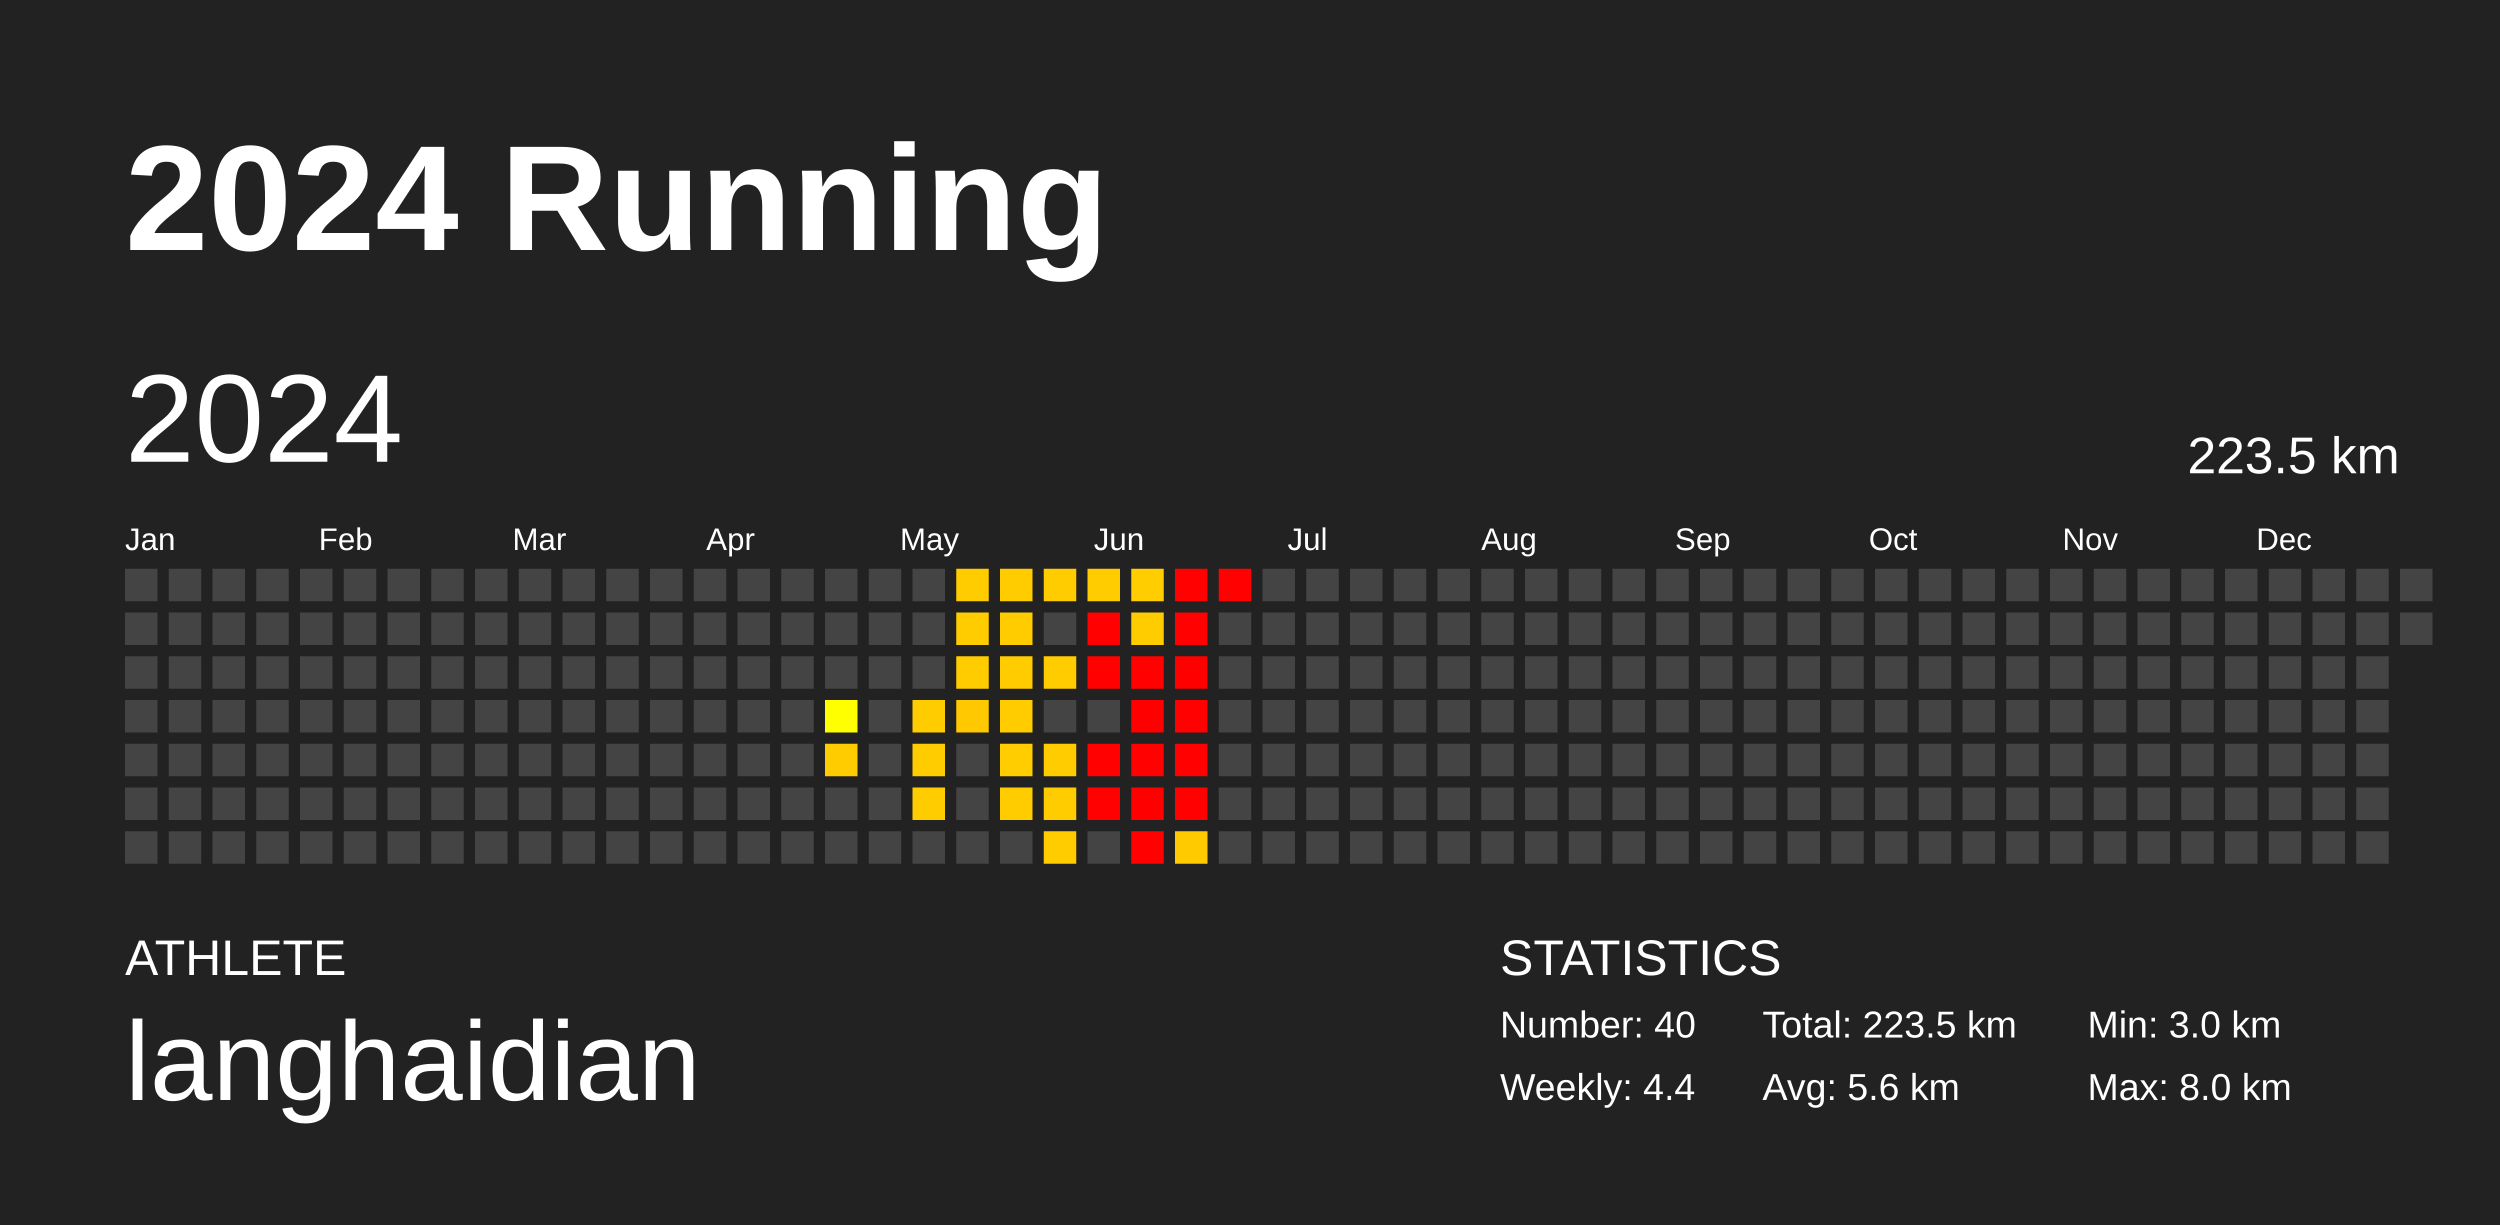
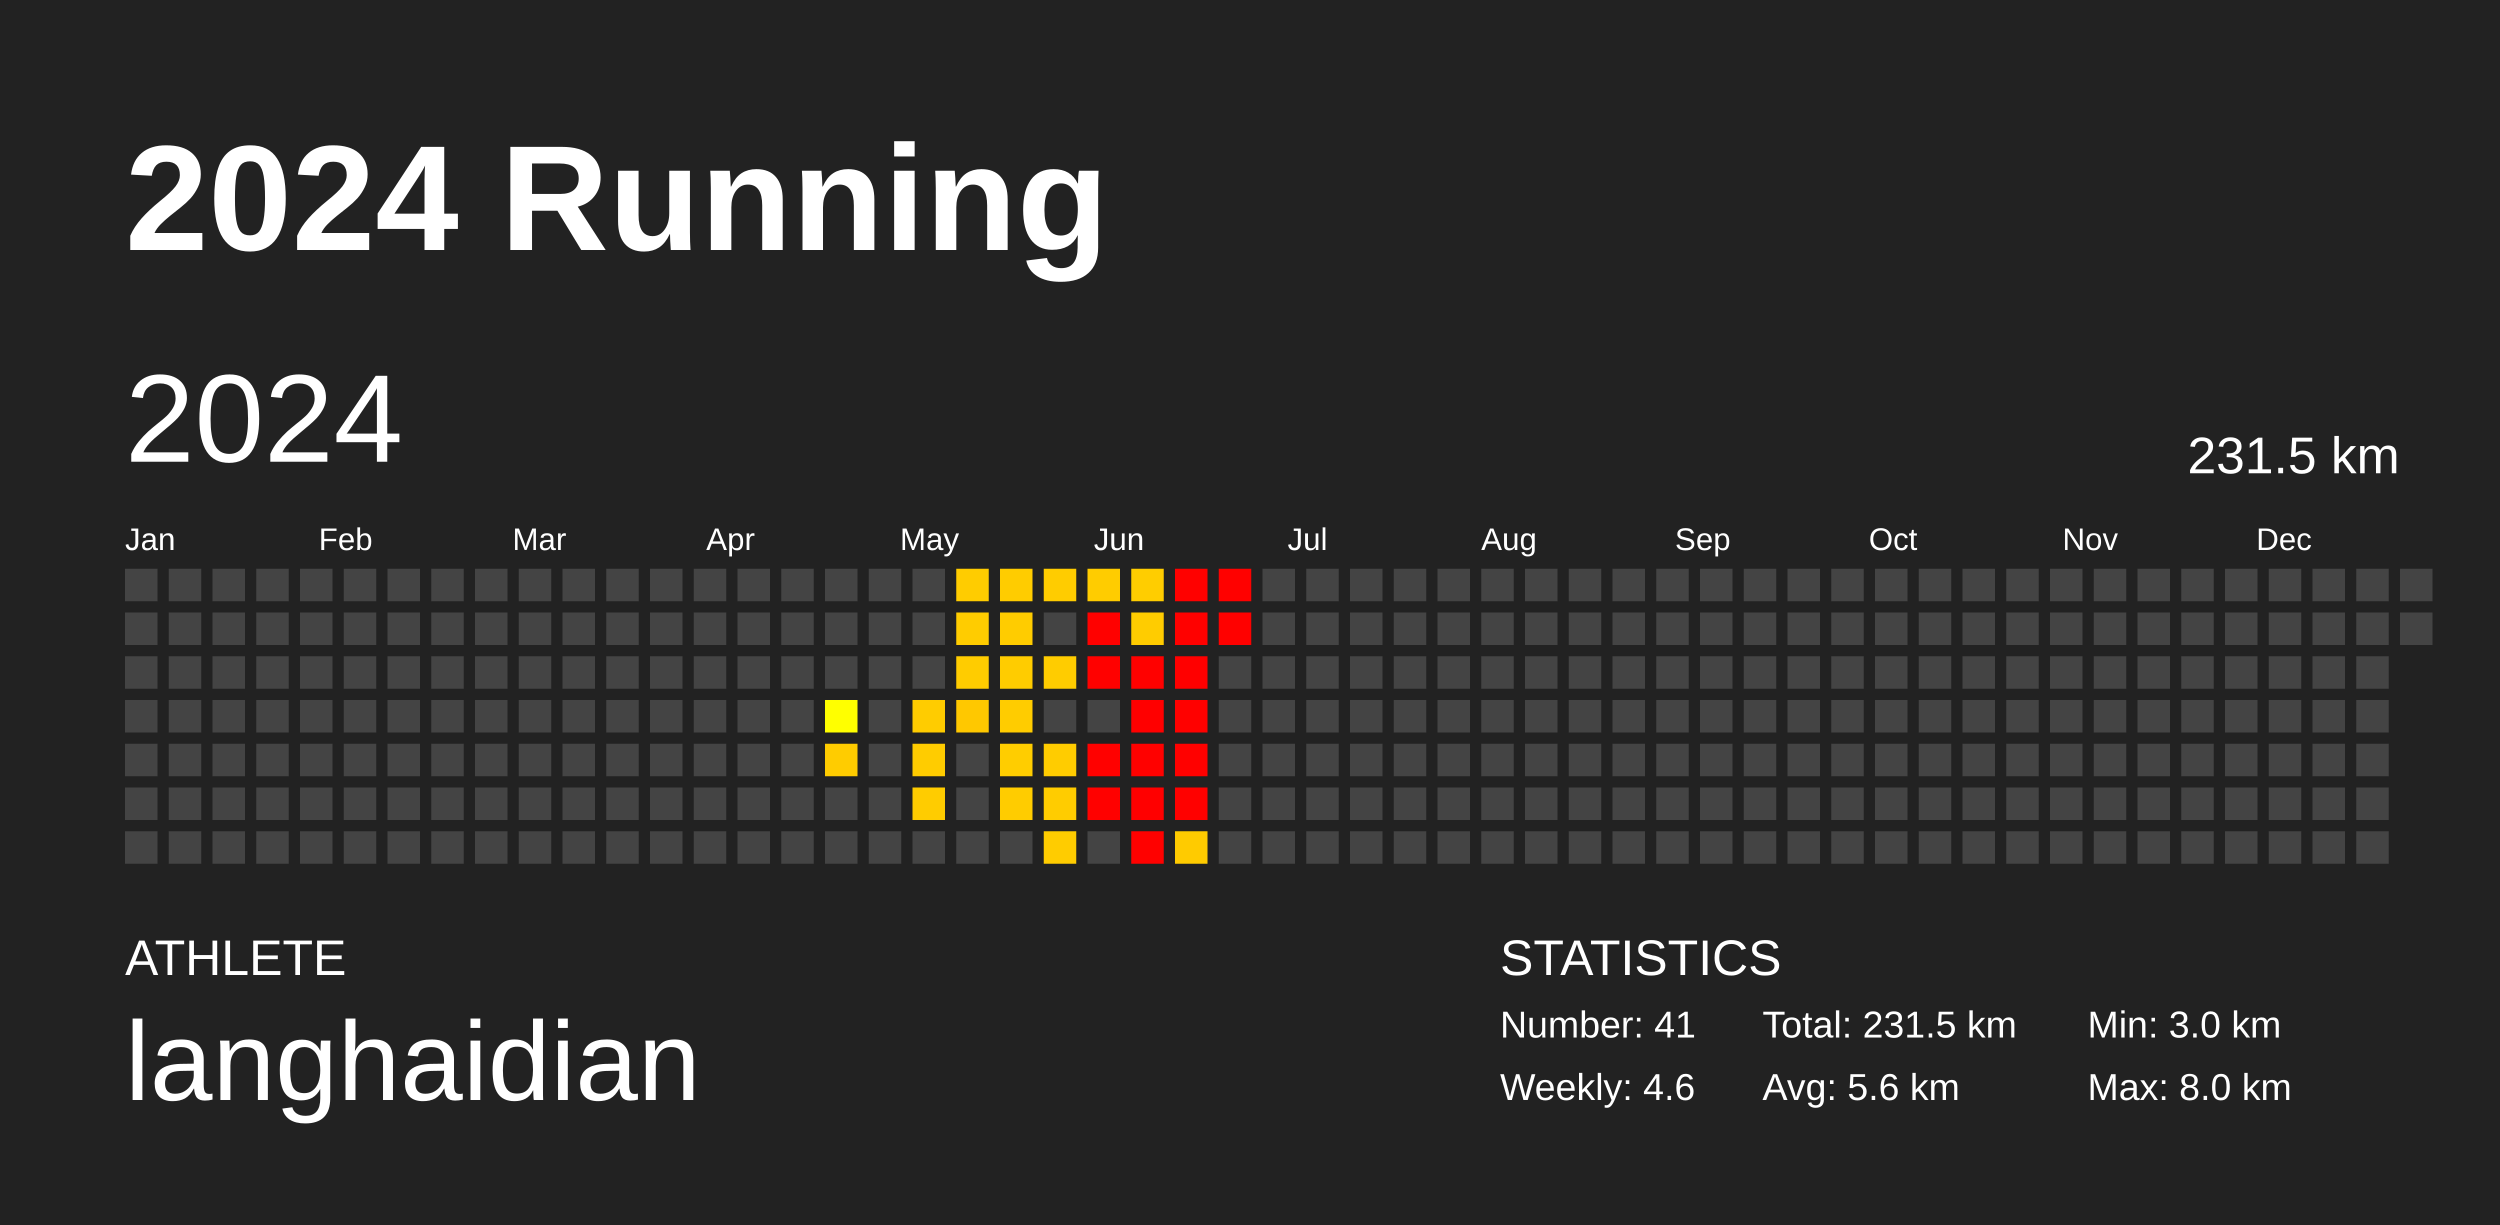
<svg xmlns="http://www.w3.org/2000/svg" baseProfile="full" height="98mm" version="1.1" viewBox="0,0,200,98" width="200mm">
  <defs />
  <rect fill="#222222" height="98" width="200" x="0" y="0" />
  <text fill="#FFFFFF" style="font-size:12px; font-family:Arial; font-weight:bold;" x="10" y="20">2024 Running</text>
  <text fill="#FFFFFF" style="font-size:4px; font-family:Arial" x="10" y="78">ATHLETE</text>
  <text fill="#FFFFFF" style="font-size:9px; font-family:Arial" x="10" y="88">langhaidian</text>
  <text fill="#FFFFFF" style="font-size:4px; font-family:Arial" x="120" y="78">STATISTICS</text>
-   <text fill="#FFFFFF" style="font-size:3px; font-family:Arial" x="120" y="83">Number: 40</text>
-   <text fill="#FFFFFF" style="font-size:3px; font-family:Arial" x="120" y="88">Weekly: 4.4</text>
-   <text fill="#FFFFFF" style="font-size:3px; font-family:Arial" x="141" y="83">Total: 223.5 km</text>
+   <text fill="#FFFFFF" style="font-size:3px; font-family:Arial" x="120" y="83">Number: 41</text>
+   <text fill="#FFFFFF" style="font-size:3px; font-family:Arial" x="120" y="88">Weekly: 4.6</text>
+   <text fill="#FFFFFF" style="font-size:3px; font-family:Arial" x="141" y="83">Total: 231.5 km</text>
  <text fill="#FFFFFF" style="font-size:3px; font-family:Arial" x="141" y="88">Avg: 5.6 km</text>
  <text fill="#FFFFFF" style="font-size:3px; font-family:Arial" x="167" y="83">Min: 3.0 km</text>
  <text fill="#FFFFFF" style="font-size:3px; font-family:Arial" x="167" y="88">Max: 8.0 km</text>
  <text dominant-baseline="hanging" fill="#FFFFFF" style="font-size:10.0px; font-family:Arial;" x="10" y="30">2024</text>
-   <text dominant-baseline="hanging" fill="#FFFFFF" style="font-size:4.125px; font-family:Arial;" x="175" y="35">223.5 km</text>
+   <text dominant-baseline="hanging" fill="#FFFFFF" style="font-size:4.125px; font-family:Arial;" x="175" y="35">231.5 km</text>
  <text fill="#FFFFFF" style="font-size:2.5px; font-family:Arial" x="10.0" y="44">Jan</text>
  <text fill="#FFFFFF" style="font-size:2.5px; font-family:Arial" x="25.5" y="44">Feb</text>
  <text fill="#FFFFFF" style="font-size:2.5px; font-family:Arial" x="41.0" y="44">Mar</text>
  <text fill="#FFFFFF" style="font-size:2.5px; font-family:Arial" x="56.5" y="44">Apr</text>
  <text fill="#FFFFFF" style="font-size:2.5px; font-family:Arial" x="72.0" y="44">May</text>
  <text fill="#FFFFFF" style="font-size:2.5px; font-family:Arial" x="87.5" y="44">Jun</text>
  <text fill="#FFFFFF" style="font-size:2.5px; font-family:Arial" x="103.0" y="44">Jul</text>
  <text fill="#FFFFFF" style="font-size:2.5px; font-family:Arial" x="118.5" y="44">Aug</text>
  <text fill="#FFFFFF" style="font-size:2.5px; font-family:Arial" x="134.0" y="44">Sep</text>
  <text fill="#FFFFFF" style="font-size:2.5px; font-family:Arial" x="149.5" y="44">Oct</text>
  <text fill="#FFFFFF" style="font-size:2.5px; font-family:Arial" x="165.0" y="44">Nov</text>
  <text fill="#FFFFFF" style="font-size:2.5px; font-family:Arial" x="180.5" y="44">Dec</text>
  <rect fill="#444444" height="2.6" width="2.6" x="10.0" y="45.5" />
  <rect fill="#444444" height="2.6" width="2.6" x="10.0" y="49.0" />
  <rect fill="#444444" height="2.6" width="2.6" x="10.0" y="52.5" />
  <rect fill="#444444" height="2.6" width="2.6" x="10.0" y="56.0" />
  <rect fill="#444444" height="2.6" width="2.6" x="10.0" y="59.5" />
  <rect fill="#444444" height="2.6" width="2.6" x="10.0" y="63.0" />
  <rect fill="#444444" height="2.6" width="2.6" x="10.0" y="66.5" />
  <rect fill="#444444" height="2.6" width="2.6" x="13.5" y="45.5" />
  <rect fill="#444444" height="2.6" width="2.6" x="13.5" y="49.0" />
  <rect fill="#444444" height="2.6" width="2.6" x="13.5" y="52.5" />
  <rect fill="#444444" height="2.6" width="2.6" x="13.5" y="56.0" />
  <rect fill="#444444" height="2.6" width="2.6" x="13.5" y="59.5" />
  <rect fill="#444444" height="2.6" width="2.6" x="13.5" y="63.0" />
  <rect fill="#444444" height="2.6" width="2.6" x="13.5" y="66.5" />
  <rect fill="#444444" height="2.6" width="2.6" x="17.0" y="45.5" />
  <rect fill="#444444" height="2.6" width="2.6" x="17.0" y="49.0" />
  <rect fill="#444444" height="2.6" width="2.6" x="17.0" y="52.5" />
  <rect fill="#444444" height="2.6" width="2.6" x="17.0" y="56.0" />
  <rect fill="#444444" height="2.6" width="2.6" x="17.0" y="59.5" />
  <rect fill="#444444" height="2.6" width="2.6" x="17.0" y="63.0" />
  <rect fill="#444444" height="2.6" width="2.6" x="17.0" y="66.5" />
  <rect fill="#444444" height="2.6" width="2.6" x="20.5" y="45.5" />
  <rect fill="#444444" height="2.6" width="2.6" x="20.5" y="49.0" />
  <rect fill="#444444" height="2.6" width="2.6" x="20.5" y="52.5" />
  <rect fill="#444444" height="2.6" width="2.6" x="20.5" y="56.0" />
  <rect fill="#444444" height="2.6" width="2.6" x="20.5" y="59.5" />
  <rect fill="#444444" height="2.6" width="2.6" x="20.5" y="63.0" />
  <rect fill="#444444" height="2.6" width="2.6" x="20.5" y="66.5" />
  <rect fill="#444444" height="2.6" width="2.6" x="24.0" y="45.5" />
  <rect fill="#444444" height="2.6" width="2.6" x="24.0" y="49.0" />
  <rect fill="#444444" height="2.6" width="2.6" x="24.0" y="52.5" />
  <rect fill="#444444" height="2.6" width="2.6" x="24.0" y="56.0" />
  <rect fill="#444444" height="2.6" width="2.6" x="24.0" y="59.5" />
  <rect fill="#444444" height="2.6" width="2.6" x="24.0" y="63.0" />
  <rect fill="#444444" height="2.6" width="2.6" x="24.0" y="66.5" />
  <rect fill="#444444" height="2.6" width="2.6" x="27.5" y="45.5" />
  <rect fill="#444444" height="2.6" width="2.6" x="27.5" y="49.0" />
  <rect fill="#444444" height="2.6" width="2.6" x="27.5" y="52.5" />
  <rect fill="#444444" height="2.6" width="2.6" x="27.5" y="56.0" />
  <rect fill="#444444" height="2.6" width="2.6" x="27.5" y="59.5" />
  <rect fill="#444444" height="2.6" width="2.6" x="27.5" y="63.0" />
  <rect fill="#444444" height="2.6" width="2.6" x="27.5" y="66.5" />
  <rect fill="#444444" height="2.6" width="2.6" x="31.0" y="45.5" />
  <rect fill="#444444" height="2.6" width="2.6" x="31.0" y="49.0" />
  <rect fill="#444444" height="2.6" width="2.6" x="31.0" y="52.5" />
  <rect fill="#444444" height="2.6" width="2.6" x="31.0" y="56.0" />
  <rect fill="#444444" height="2.6" width="2.6" x="31.0" y="59.5" />
  <rect fill="#444444" height="2.6" width="2.6" x="31.0" y="63.0" />
  <rect fill="#444444" height="2.6" width="2.6" x="31.0" y="66.5" />
  <rect fill="#444444" height="2.6" width="2.6" x="34.5" y="45.5" />
  <rect fill="#444444" height="2.6" width="2.6" x="34.5" y="49.0" />
  <rect fill="#444444" height="2.6" width="2.6" x="34.5" y="52.5" />
  <rect fill="#444444" height="2.6" width="2.6" x="34.5" y="56.0" />
  <rect fill="#444444" height="2.6" width="2.6" x="34.5" y="59.5" />
  <rect fill="#444444" height="2.6" width="2.6" x="34.5" y="63.0" />
  <rect fill="#444444" height="2.6" width="2.6" x="34.5" y="66.5" />
  <rect fill="#444444" height="2.6" width="2.6" x="38.0" y="45.5" />
  <rect fill="#444444" height="2.6" width="2.6" x="38.0" y="49.0" />
  <rect fill="#444444" height="2.6" width="2.6" x="38.0" y="52.5" />
  <rect fill="#444444" height="2.6" width="2.6" x="38.0" y="56.0" />
  <rect fill="#444444" height="2.6" width="2.6" x="38.0" y="59.5" />
  <rect fill="#444444" height="2.6" width="2.6" x="38.0" y="63.0" />
  <rect fill="#444444" height="2.6" width="2.6" x="38.0" y="66.5" />
  <rect fill="#444444" height="2.6" width="2.6" x="41.5" y="45.5" />
  <rect fill="#444444" height="2.6" width="2.6" x="41.5" y="49.0" />
  <rect fill="#444444" height="2.6" width="2.6" x="41.5" y="52.5" />
  <rect fill="#444444" height="2.6" width="2.6" x="41.5" y="56.0" />
  <rect fill="#444444" height="2.6" width="2.6" x="41.5" y="59.5" />
  <rect fill="#444444" height="2.6" width="2.6" x="41.5" y="63.0" />
  <rect fill="#444444" height="2.6" width="2.6" x="41.5" y="66.5" />
  <rect fill="#444444" height="2.6" width="2.6" x="45.0" y="45.5" />
  <rect fill="#444444" height="2.6" width="2.6" x="45.0" y="49.0" />
  <rect fill="#444444" height="2.6" width="2.6" x="45.0" y="52.5" />
  <rect fill="#444444" height="2.6" width="2.6" x="45.0" y="56.0" />
  <rect fill="#444444" height="2.6" width="2.6" x="45.0" y="59.5" />
  <rect fill="#444444" height="2.6" width="2.6" x="45.0" y="63.0" />
  <rect fill="#444444" height="2.6" width="2.6" x="45.0" y="66.5" />
  <rect fill="#444444" height="2.6" width="2.6" x="48.5" y="45.5" />
  <rect fill="#444444" height="2.6" width="2.6" x="48.5" y="49.0" />
  <rect fill="#444444" height="2.6" width="2.6" x="48.5" y="52.5" />
  <rect fill="#444444" height="2.6" width="2.6" x="48.5" y="56.0" />
  <rect fill="#444444" height="2.6" width="2.6" x="48.5" y="59.5" />
  <rect fill="#444444" height="2.6" width="2.6" x="48.5" y="63.0" />
  <rect fill="#444444" height="2.6" width="2.6" x="48.5" y="66.5" />
  <rect fill="#444444" height="2.6" width="2.6" x="52.0" y="45.5" />
  <rect fill="#444444" height="2.6" width="2.6" x="52.0" y="49.0" />
  <rect fill="#444444" height="2.6" width="2.6" x="52.0" y="52.5" />
  <rect fill="#444444" height="2.6" width="2.6" x="52.0" y="56.0" />
  <rect fill="#444444" height="2.6" width="2.6" x="52.0" y="59.5" />
  <rect fill="#444444" height="2.6" width="2.6" x="52.0" y="63.0" />
  <rect fill="#444444" height="2.6" width="2.6" x="52.0" y="66.5" />
  <rect fill="#444444" height="2.6" width="2.6" x="55.5" y="45.5" />
  <rect fill="#444444" height="2.6" width="2.6" x="55.5" y="49.0" />
  <rect fill="#444444" height="2.6" width="2.6" x="55.5" y="52.5" />
  <rect fill="#444444" height="2.6" width="2.6" x="55.5" y="56.0" />
  <rect fill="#444444" height="2.6" width="2.6" x="55.5" y="59.5" />
  <rect fill="#444444" height="2.6" width="2.6" x="55.5" y="63.0" />
  <rect fill="#444444" height="2.6" width="2.6" x="55.5" y="66.5" />
  <rect fill="#444444" height="2.6" width="2.6" x="59.0" y="45.5" />
  <rect fill="#444444" height="2.6" width="2.6" x="59.0" y="49.0" />
  <rect fill="#444444" height="2.6" width="2.6" x="59.0" y="52.5" />
  <rect fill="#444444" height="2.6" width="2.6" x="59.0" y="56.0" />
  <rect fill="#444444" height="2.6" width="2.6" x="59.0" y="59.5" />
  <rect fill="#444444" height="2.6" width="2.6" x="59.0" y="63.0" />
  <rect fill="#444444" height="2.6" width="2.6" x="59.0" y="66.5" />
  <rect fill="#444444" height="2.6" width="2.6" x="62.5" y="45.5" />
  <rect fill="#444444" height="2.6" width="2.6" x="62.5" y="49.0" />
  <rect fill="#444444" height="2.6" width="2.6" x="62.5" y="52.5" />
  <rect fill="#444444" height="2.6" width="2.6" x="62.5" y="56.0" />
  <rect fill="#444444" height="2.6" width="2.6" x="62.5" y="59.5" />
  <rect fill="#444444" height="2.6" width="2.6" x="62.5" y="63.0" />
  <rect fill="#444444" height="2.6" width="2.6" x="62.5" y="66.5" />
  <rect fill="#444444" height="2.6" width="2.6" x="66.0" y="45.5" />
  <rect fill="#444444" height="2.6" width="2.6" x="66.0" y="49.0" />
  <rect fill="#444444" height="2.6" width="2.6" x="66.0" y="52.5" />
  <rect fill="#ffff00" height="2.6" width="2.6" x="66.0" y="56.0" />
  <rect fill="#ffcc00" height="2.6" width="2.6" x="66.0" y="59.5" />
  <rect fill="#444444" height="2.6" width="2.6" x="66.0" y="63.0" />
  <rect fill="#444444" height="2.6" width="2.6" x="66.0" y="66.5" />
  <rect fill="#444444" height="2.6" width="2.6" x="69.5" y="45.5" />
  <rect fill="#444444" height="2.6" width="2.6" x="69.5" y="49.0" />
  <rect fill="#444444" height="2.6" width="2.6" x="69.5" y="52.5" />
  <rect fill="#444444" height="2.6" width="2.6" x="69.5" y="56.0" />
  <rect fill="#444444" height="2.6" width="2.6" x="69.5" y="59.5" />
  <rect fill="#444444" height="2.6" width="2.6" x="69.5" y="63.0" />
  <rect fill="#444444" height="2.6" width="2.6" x="69.5" y="66.5" />
  <rect fill="#444444" height="2.6" width="2.6" x="73.0" y="45.5" />
  <rect fill="#444444" height="2.6" width="2.6" x="73.0" y="49.0" />
  <rect fill="#444444" height="2.6" width="2.6" x="73.0" y="52.5" />
  <rect fill="#ffcc00" height="2.6" width="2.6" x="73.0" y="56.0" />
  <rect fill="#ffcc00" height="2.6" width="2.6" x="73.0" y="59.5" />
  <rect fill="#ffcc00" height="2.6" width="2.6" x="73.0" y="63.0" />
  <rect fill="#444444" height="2.6" width="2.6" x="73.0" y="66.5" />
  <rect fill="#ffcc00" height="2.6" width="2.6" x="76.5" y="45.5" />
  <rect fill="#ffcc00" height="2.6" width="2.6" x="76.5" y="49.0" />
  <rect fill="#ffcc00" height="2.6" width="2.6" x="76.5" y="52.5" />
  <rect fill="#ffc800" height="2.6" width="2.6" x="76.5" y="56.0" />
  <rect fill="#444444" height="2.6" width="2.6" x="76.5" y="59.5" />
  <rect fill="#444444" height="2.6" width="2.6" x="76.5" y="63.0" />
  <rect fill="#444444" height="2.6" width="2.6" x="76.5" y="66.5" />
  <rect fill="#ffcc00" height="2.6" width="2.6" x="80.0" y="45.5" />
  <rect fill="#ffcc00" height="2.6" width="2.6" x="80.0" y="49.0" />
  <rect fill="#ffcc00" height="2.6" width="2.6" x="80.0" y="52.5" />
  <rect fill="#ffcc00" height="2.6" width="2.6" x="80.0" y="56.0" />
  <rect fill="#ffcd00" height="2.6" width="2.6" x="80.0" y="59.5" />
  <rect fill="#ffcc00" height="2.6" width="2.6" x="80.0" y="63.0" />
  <rect fill="#444444" height="2.6" width="2.6" x="80.0" y="66.5" />
  <rect fill="#ffcc00" height="2.6" width="2.6" x="83.5" y="45.5" />
  <rect fill="#444444" height="2.6" width="2.6" x="83.5" y="49.0" />
  <rect fill="#ffcc00" height="2.6" width="2.6" x="83.5" y="52.5" />
  <rect fill="#444444" height="2.6" width="2.6" x="83.5" y="56.0" />
  <rect fill="#ffcc00" height="2.6" width="2.6" x="83.5" y="59.5" />
  <rect fill="#ffcc00" height="2.6" width="2.6" x="83.5" y="63.0" />
  <rect fill="#ffcc00" height="2.6" width="2.6" x="83.5" y="66.5" />
  <rect fill="#ffcc00" height="2.6" width="2.6" x="87.0" y="45.5" />
  <rect fill="#ff0100" height="2.6" width="2.6" x="87.0" y="49.0" />
  <rect fill="#ff0100" height="2.6" width="2.6" x="87.0" y="52.5" />
  <rect fill="#444444" height="2.6" width="2.6" x="87.0" y="56.0" />
  <rect fill="#ff0100" height="2.6" width="2.6" x="87.0" y="59.5" />
  <rect fill="#ff0100" height="2.6" width="2.6" x="87.0" y="63.0" />
  <rect fill="#444444" height="2.6" width="2.6" x="87.0" y="66.5" />
  <rect fill="#ffcd00" height="2.6" width="2.6" x="90.5" y="45.5" />
  <rect fill="#ffcc00" height="2.6" width="2.6" x="90.5" y="49.0" />
  <rect fill="#ff0100" height="2.6" width="2.6" x="90.5" y="52.5" />
  <rect fill="#ff0000" height="2.6" width="2.6" x="90.5" y="56.0" />
  <rect fill="#ff0100" height="2.6" width="2.6" x="90.5" y="59.5" />
  <rect fill="#ff0000" height="2.6" width="2.6" x="90.5" y="63.0" />
  <rect fill="#ff0100" height="2.6" width="2.6" x="90.5" y="66.5" />
  <rect fill="#ff0100" height="2.6" width="2.6" x="94.0" y="45.5" />
  <rect fill="#ff0100" height="2.6" width="2.6" x="94.0" y="49.0" />
  <rect fill="#ff0000" height="2.6" width="2.6" x="94.0" y="52.5" />
  <rect fill="#ff0100" height="2.6" width="2.6" x="94.0" y="56.0" />
  <rect fill="#ff0100" height="2.6" width="2.6" x="94.0" y="59.5" />
  <rect fill="#ff0100" height="2.6" width="2.6" x="94.0" y="63.0" />
  <rect fill="#ffcb00" height="2.6" width="2.6" x="94.0" y="66.5" />
  <rect fill="#ff0100" height="2.6" width="2.6" x="97.5" y="45.5" />
-   <rect fill="#444444" height="2.6" width="2.6" x="97.5" y="49.0" />
+   <rect fill="#ff0100" height="2.6" width="2.6" x="97.5" y="49.0" />
  <rect fill="#444444" height="2.6" width="2.6" x="97.5" y="52.5" />
  <rect fill="#444444" height="2.6" width="2.6" x="97.5" y="56.0" />
  <rect fill="#444444" height="2.6" width="2.6" x="97.5" y="59.5" />
  <rect fill="#444444" height="2.6" width="2.6" x="97.5" y="63.0" />
  <rect fill="#444444" height="2.6" width="2.6" x="97.5" y="66.5" />
  <rect fill="#444444" height="2.6" width="2.6" x="101.0" y="45.5" />
  <rect fill="#444444" height="2.6" width="2.6" x="101.0" y="49.0" />
  <rect fill="#444444" height="2.6" width="2.6" x="101.0" y="52.5" />
  <rect fill="#444444" height="2.6" width="2.6" x="101.0" y="56.0" />
  <rect fill="#444444" height="2.6" width="2.6" x="101.0" y="59.5" />
  <rect fill="#444444" height="2.6" width="2.6" x="101.0" y="63.0" />
  <rect fill="#444444" height="2.6" width="2.6" x="101.0" y="66.5" />
  <rect fill="#444444" height="2.6" width="2.6" x="104.5" y="45.5" />
  <rect fill="#444444" height="2.6" width="2.6" x="104.5" y="49.0" />
  <rect fill="#444444" height="2.6" width="2.6" x="104.5" y="52.5" />
  <rect fill="#444444" height="2.6" width="2.6" x="104.5" y="56.0" />
  <rect fill="#444444" height="2.6" width="2.6" x="104.5" y="59.5" />
  <rect fill="#444444" height="2.6" width="2.6" x="104.5" y="63.0" />
  <rect fill="#444444" height="2.6" width="2.6" x="104.5" y="66.5" />
  <rect fill="#444444" height="2.6" width="2.6" x="108.0" y="45.5" />
  <rect fill="#444444" height="2.6" width="2.6" x="108.0" y="49.0" />
  <rect fill="#444444" height="2.6" width="2.6" x="108.0" y="52.5" />
  <rect fill="#444444" height="2.6" width="2.6" x="108.0" y="56.0" />
  <rect fill="#444444" height="2.6" width="2.6" x="108.0" y="59.5" />
  <rect fill="#444444" height="2.6" width="2.6" x="108.0" y="63.0" />
  <rect fill="#444444" height="2.6" width="2.6" x="108.0" y="66.5" />
  <rect fill="#444444" height="2.6" width="2.6" x="111.5" y="45.5" />
  <rect fill="#444444" height="2.6" width="2.6" x="111.5" y="49.0" />
  <rect fill="#444444" height="2.6" width="2.6" x="111.5" y="52.5" />
  <rect fill="#444444" height="2.6" width="2.6" x="111.5" y="56.0" />
  <rect fill="#444444" height="2.6" width="2.6" x="111.5" y="59.5" />
  <rect fill="#444444" height="2.6" width="2.6" x="111.5" y="63.0" />
  <rect fill="#444444" height="2.6" width="2.6" x="111.5" y="66.5" />
  <rect fill="#444444" height="2.6" width="2.6" x="115.0" y="45.5" />
  <rect fill="#444444" height="2.6" width="2.6" x="115.0" y="49.0" />
  <rect fill="#444444" height="2.6" width="2.6" x="115.0" y="52.5" />
  <rect fill="#444444" height="2.6" width="2.6" x="115.0" y="56.0" />
  <rect fill="#444444" height="2.6" width="2.6" x="115.0" y="59.5" />
  <rect fill="#444444" height="2.6" width="2.6" x="115.0" y="63.0" />
  <rect fill="#444444" height="2.6" width="2.6" x="115.0" y="66.5" />
  <rect fill="#444444" height="2.6" width="2.6" x="118.5" y="45.5" />
  <rect fill="#444444" height="2.6" width="2.6" x="118.5" y="49.0" />
  <rect fill="#444444" height="2.6" width="2.6" x="118.5" y="52.5" />
  <rect fill="#444444" height="2.6" width="2.6" x="118.5" y="56.0" />
  <rect fill="#444444" height="2.6" width="2.6" x="118.5" y="59.5" />
  <rect fill="#444444" height="2.6" width="2.6" x="118.5" y="63.0" />
  <rect fill="#444444" height="2.6" width="2.6" x="118.5" y="66.5" />
  <rect fill="#444444" height="2.6" width="2.6" x="122.0" y="45.5" />
  <rect fill="#444444" height="2.6" width="2.6" x="122.0" y="49.0" />
  <rect fill="#444444" height="2.6" width="2.6" x="122.0" y="52.5" />
  <rect fill="#444444" height="2.6" width="2.6" x="122.0" y="56.0" />
  <rect fill="#444444" height="2.6" width="2.6" x="122.0" y="59.5" />
  <rect fill="#444444" height="2.6" width="2.6" x="122.0" y="63.0" />
  <rect fill="#444444" height="2.6" width="2.6" x="122.0" y="66.5" />
  <rect fill="#444444" height="2.6" width="2.6" x="125.5" y="45.5" />
  <rect fill="#444444" height="2.6" width="2.6" x="125.5" y="49.0" />
  <rect fill="#444444" height="2.6" width="2.6" x="125.5" y="52.5" />
  <rect fill="#444444" height="2.6" width="2.6" x="125.5" y="56.0" />
  <rect fill="#444444" height="2.6" width="2.6" x="125.5" y="59.5" />
  <rect fill="#444444" height="2.6" width="2.6" x="125.5" y="63.0" />
  <rect fill="#444444" height="2.6" width="2.6" x="125.5" y="66.5" />
  <rect fill="#444444" height="2.6" width="2.6" x="129.0" y="45.5" />
  <rect fill="#444444" height="2.6" width="2.6" x="129.0" y="49.0" />
  <rect fill="#444444" height="2.6" width="2.6" x="129.0" y="52.5" />
  <rect fill="#444444" height="2.6" width="2.6" x="129.0" y="56.0" />
  <rect fill="#444444" height="2.6" width="2.6" x="129.0" y="59.5" />
  <rect fill="#444444" height="2.6" width="2.6" x="129.0" y="63.0" />
  <rect fill="#444444" height="2.6" width="2.6" x="129.0" y="66.5" />
  <rect fill="#444444" height="2.6" width="2.6" x="132.5" y="45.5" />
  <rect fill="#444444" height="2.6" width="2.6" x="132.5" y="49.0" />
  <rect fill="#444444" height="2.6" width="2.6" x="132.5" y="52.5" />
  <rect fill="#444444" height="2.6" width="2.6" x="132.5" y="56.0" />
  <rect fill="#444444" height="2.6" width="2.6" x="132.5" y="59.5" />
  <rect fill="#444444" height="2.6" width="2.6" x="132.5" y="63.0" />
  <rect fill="#444444" height="2.6" width="2.6" x="132.5" y="66.5" />
  <rect fill="#444444" height="2.6" width="2.6" x="136.0" y="45.5" />
  <rect fill="#444444" height="2.6" width="2.6" x="136.0" y="49.0" />
  <rect fill="#444444" height="2.6" width="2.6" x="136.0" y="52.5" />
  <rect fill="#444444" height="2.6" width="2.6" x="136.0" y="56.0" />
  <rect fill="#444444" height="2.6" width="2.6" x="136.0" y="59.5" />
  <rect fill="#444444" height="2.6" width="2.6" x="136.0" y="63.0" />
  <rect fill="#444444" height="2.6" width="2.6" x="136.0" y="66.5" />
  <rect fill="#444444" height="2.6" width="2.6" x="139.5" y="45.5" />
  <rect fill="#444444" height="2.6" width="2.6" x="139.5" y="49.0" />
  <rect fill="#444444" height="2.6" width="2.6" x="139.5" y="52.5" />
  <rect fill="#444444" height="2.6" width="2.6" x="139.5" y="56.0" />
  <rect fill="#444444" height="2.6" width="2.6" x="139.5" y="59.5" />
  <rect fill="#444444" height="2.6" width="2.6" x="139.5" y="63.0" />
  <rect fill="#444444" height="2.6" width="2.6" x="139.5" y="66.5" />
  <rect fill="#444444" height="2.6" width="2.6" x="143.0" y="45.5" />
  <rect fill="#444444" height="2.6" width="2.6" x="143.0" y="49.0" />
  <rect fill="#444444" height="2.6" width="2.6" x="143.0" y="52.5" />
  <rect fill="#444444" height="2.6" width="2.6" x="143.0" y="56.0" />
  <rect fill="#444444" height="2.6" width="2.6" x="143.0" y="59.5" />
  <rect fill="#444444" height="2.6" width="2.6" x="143.0" y="63.0" />
  <rect fill="#444444" height="2.6" width="2.6" x="143.0" y="66.5" />
  <rect fill="#444444" height="2.6" width="2.6" x="146.5" y="45.5" />
  <rect fill="#444444" height="2.6" width="2.6" x="146.5" y="49.0" />
  <rect fill="#444444" height="2.6" width="2.6" x="146.5" y="52.5" />
  <rect fill="#444444" height="2.6" width="2.6" x="146.5" y="56.0" />
  <rect fill="#444444" height="2.6" width="2.6" x="146.5" y="59.5" />
  <rect fill="#444444" height="2.6" width="2.6" x="146.5" y="63.0" />
  <rect fill="#444444" height="2.6" width="2.6" x="146.5" y="66.5" />
  <rect fill="#444444" height="2.6" width="2.6" x="150.0" y="45.5" />
  <rect fill="#444444" height="2.6" width="2.6" x="150.0" y="49.0" />
  <rect fill="#444444" height="2.6" width="2.6" x="150.0" y="52.5" />
  <rect fill="#444444" height="2.6" width="2.6" x="150.0" y="56.0" />
  <rect fill="#444444" height="2.6" width="2.6" x="150.0" y="59.5" />
  <rect fill="#444444" height="2.6" width="2.6" x="150.0" y="63.0" />
  <rect fill="#444444" height="2.6" width="2.6" x="150.0" y="66.5" />
  <rect fill="#444444" height="2.6" width="2.6" x="153.5" y="45.5" />
  <rect fill="#444444" height="2.6" width="2.6" x="153.5" y="49.0" />
  <rect fill="#444444" height="2.6" width="2.6" x="153.5" y="52.5" />
  <rect fill="#444444" height="2.6" width="2.6" x="153.5" y="56.0" />
  <rect fill="#444444" height="2.6" width="2.6" x="153.5" y="59.5" />
  <rect fill="#444444" height="2.6" width="2.6" x="153.5" y="63.0" />
  <rect fill="#444444" height="2.6" width="2.6" x="153.5" y="66.5" />
  <rect fill="#444444" height="2.6" width="2.6" x="157.0" y="45.5" />
  <rect fill="#444444" height="2.6" width="2.6" x="157.0" y="49.0" />
  <rect fill="#444444" height="2.6" width="2.6" x="157.0" y="52.5" />
  <rect fill="#444444" height="2.6" width="2.6" x="157.0" y="56.0" />
  <rect fill="#444444" height="2.6" width="2.6" x="157.0" y="59.5" />
  <rect fill="#444444" height="2.6" width="2.6" x="157.0" y="63.0" />
  <rect fill="#444444" height="2.6" width="2.6" x="157.0" y="66.5" />
  <rect fill="#444444" height="2.6" width="2.6" x="160.5" y="45.5" />
  <rect fill="#444444" height="2.6" width="2.6" x="160.5" y="49.0" />
  <rect fill="#444444" height="2.6" width="2.6" x="160.5" y="52.5" />
  <rect fill="#444444" height="2.6" width="2.6" x="160.5" y="56.0" />
  <rect fill="#444444" height="2.6" width="2.6" x="160.5" y="59.5" />
  <rect fill="#444444" height="2.6" width="2.6" x="160.5" y="63.0" />
  <rect fill="#444444" height="2.6" width="2.6" x="160.5" y="66.5" />
  <rect fill="#444444" height="2.6" width="2.6" x="164.0" y="45.5" />
  <rect fill="#444444" height="2.6" width="2.6" x="164.0" y="49.0" />
  <rect fill="#444444" height="2.6" width="2.6" x="164.0" y="52.5" />
  <rect fill="#444444" height="2.6" width="2.6" x="164.0" y="56.0" />
  <rect fill="#444444" height="2.6" width="2.6" x="164.0" y="59.5" />
  <rect fill="#444444" height="2.6" width="2.6" x="164.0" y="63.0" />
  <rect fill="#444444" height="2.6" width="2.6" x="164.0" y="66.5" />
  <rect fill="#444444" height="2.6" width="2.6" x="167.5" y="45.5" />
  <rect fill="#444444" height="2.6" width="2.6" x="167.5" y="49.0" />
  <rect fill="#444444" height="2.6" width="2.6" x="167.5" y="52.5" />
  <rect fill="#444444" height="2.6" width="2.6" x="167.5" y="56.0" />
  <rect fill="#444444" height="2.6" width="2.6" x="167.5" y="59.5" />
  <rect fill="#444444" height="2.6" width="2.6" x="167.5" y="63.0" />
  <rect fill="#444444" height="2.6" width="2.6" x="167.5" y="66.5" />
  <rect fill="#444444" height="2.6" width="2.6" x="171.0" y="45.5" />
  <rect fill="#444444" height="2.6" width="2.6" x="171.0" y="49.0" />
  <rect fill="#444444" height="2.6" width="2.6" x="171.0" y="52.5" />
  <rect fill="#444444" height="2.6" width="2.6" x="171.0" y="56.0" />
  <rect fill="#444444" height="2.6" width="2.6" x="171.0" y="59.5" />
  <rect fill="#444444" height="2.6" width="2.6" x="171.0" y="63.0" />
  <rect fill="#444444" height="2.6" width="2.6" x="171.0" y="66.5" />
  <rect fill="#444444" height="2.6" width="2.6" x="174.5" y="45.5" />
  <rect fill="#444444" height="2.6" width="2.6" x="174.5" y="49.0" />
  <rect fill="#444444" height="2.6" width="2.6" x="174.5" y="52.5" />
  <rect fill="#444444" height="2.6" width="2.6" x="174.5" y="56.0" />
  <rect fill="#444444" height="2.6" width="2.6" x="174.5" y="59.5" />
  <rect fill="#444444" height="2.6" width="2.6" x="174.5" y="63.0" />
  <rect fill="#444444" height="2.6" width="2.6" x="174.5" y="66.5" />
  <rect fill="#444444" height="2.6" width="2.6" x="178.0" y="45.5" />
  <rect fill="#444444" height="2.6" width="2.6" x="178.0" y="49.0" />
  <rect fill="#444444" height="2.6" width="2.6" x="178.0" y="52.5" />
  <rect fill="#444444" height="2.6" width="2.6" x="178.0" y="56.0" />
  <rect fill="#444444" height="2.6" width="2.6" x="178.0" y="59.5" />
  <rect fill="#444444" height="2.6" width="2.6" x="178.0" y="63.0" />
  <rect fill="#444444" height="2.6" width="2.6" x="178.0" y="66.5" />
  <rect fill="#444444" height="2.6" width="2.6" x="181.5" y="45.5" />
  <rect fill="#444444" height="2.6" width="2.6" x="181.5" y="49.0" />
  <rect fill="#444444" height="2.6" width="2.6" x="181.5" y="52.5" />
  <rect fill="#444444" height="2.6" width="2.6" x="181.5" y="56.0" />
  <rect fill="#444444" height="2.6" width="2.6" x="181.5" y="59.5" />
  <rect fill="#444444" height="2.6" width="2.6" x="181.5" y="63.0" />
  <rect fill="#444444" height="2.6" width="2.6" x="181.5" y="66.5" />
  <rect fill="#444444" height="2.6" width="2.6" x="185.0" y="45.5" />
  <rect fill="#444444" height="2.6" width="2.6" x="185.0" y="49.0" />
  <rect fill="#444444" height="2.6" width="2.6" x="185.0" y="52.5" />
  <rect fill="#444444" height="2.6" width="2.6" x="185.0" y="56.0" />
  <rect fill="#444444" height="2.6" width="2.6" x="185.0" y="59.5" />
  <rect fill="#444444" height="2.6" width="2.6" x="185.0" y="63.0" />
  <rect fill="#444444" height="2.6" width="2.6" x="185.0" y="66.5" />
  <rect fill="#444444" height="2.6" width="2.6" x="188.5" y="45.5" />
  <rect fill="#444444" height="2.6" width="2.6" x="188.5" y="49.0" />
  <rect fill="#444444" height="2.6" width="2.6" x="188.5" y="52.5" />
  <rect fill="#444444" height="2.6" width="2.6" x="188.5" y="56.0" />
  <rect fill="#444444" height="2.6" width="2.6" x="188.5" y="59.5" />
  <rect fill="#444444" height="2.6" width="2.6" x="188.5" y="63.0" />
  <rect fill="#444444" height="2.6" width="2.6" x="188.5" y="66.5" />
  <rect fill="#444444" height="2.6" width="2.6" x="192.0" y="45.5" />
  <rect fill="#444444" height="2.6" width="2.6" x="192.0" y="49.0" />
</svg>
